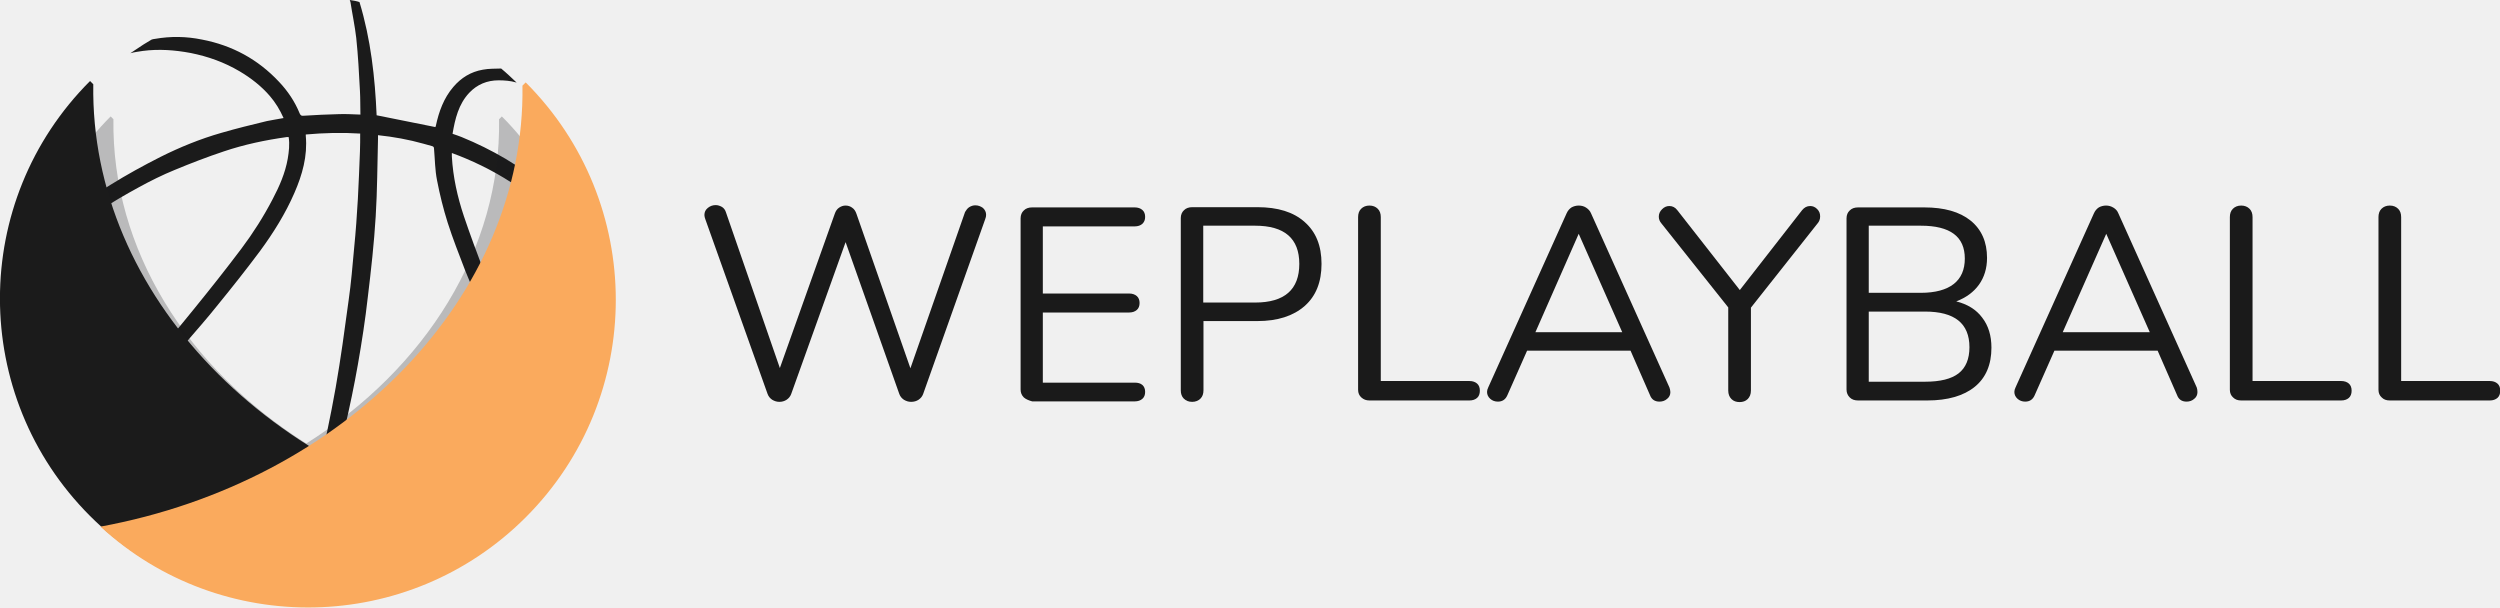
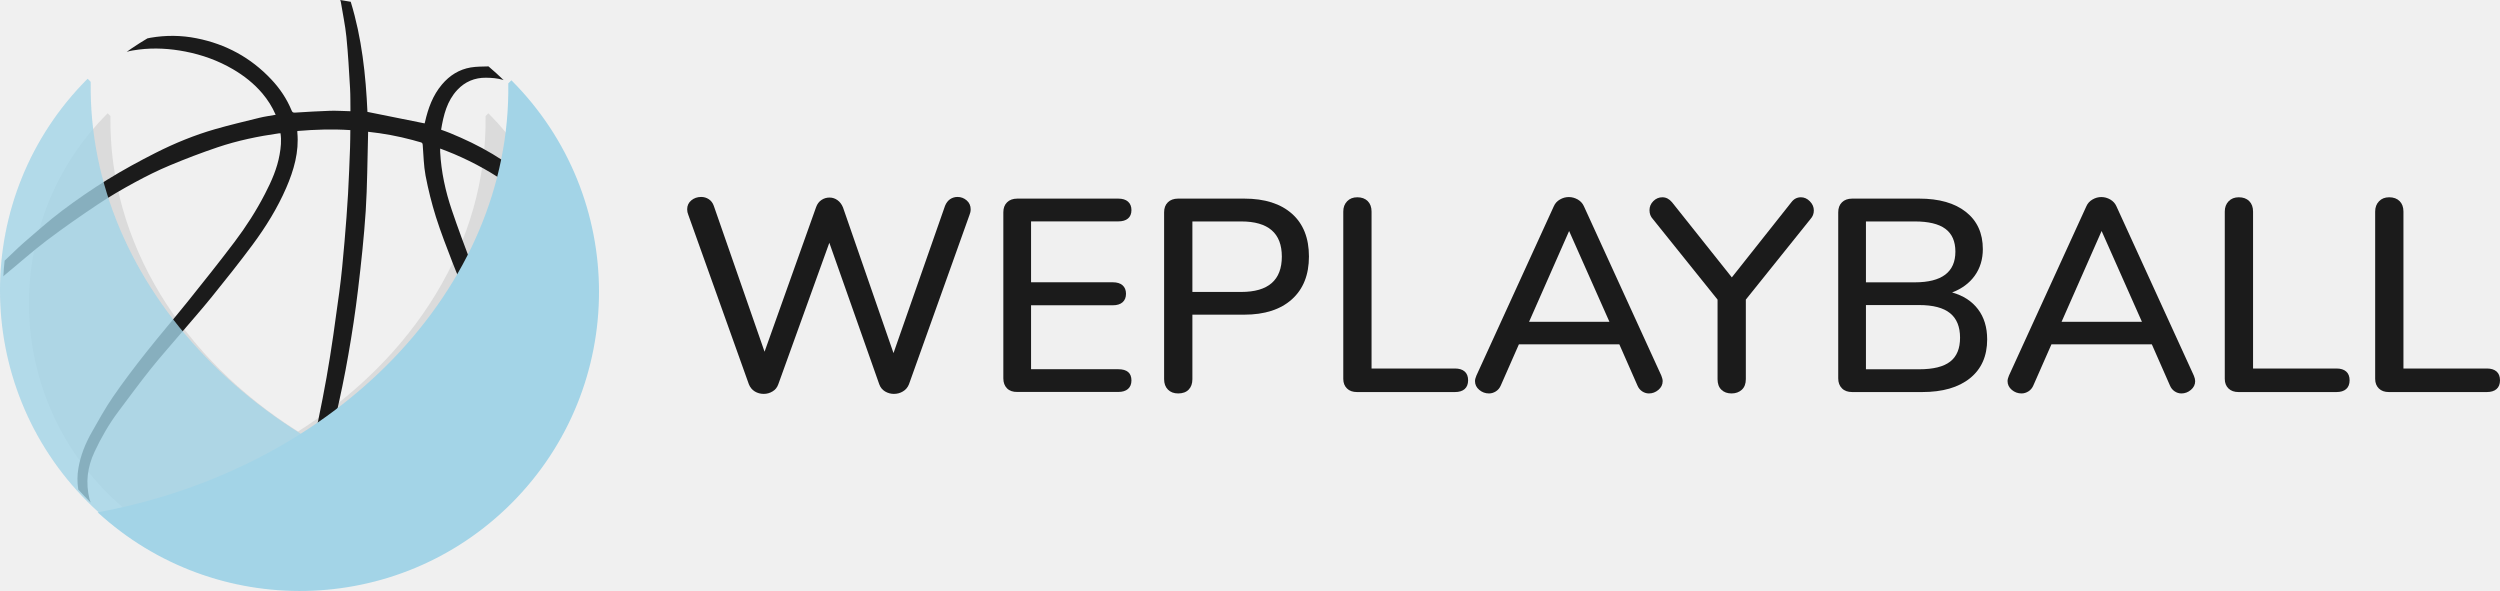
- <svg xmlns="http://www.w3.org/2000/svg" version="1.1" x="0px" y="0px" width="108px" height="26.24px" viewBox="0 0 108 26.24" style="enable-background:new 0 0 108 26.24;" xml:space="preserve">
+ <svg xmlns="http://www.w3.org/2000/svg" version="1.1" x="0px" y="0px" width="450px" height="106.38px" viewBox="0 0 450 106.38" style="enable-background:new 0 0 450 106.38;" xml:space="preserve">
  <style type="text/css">
	.st0{display:none;}
- 	.st1{display:inline;fill:#FFFFFF;}
- 	.st2{fill:#1A1A1A;}
- 	.st3{opacity:0.18;fill:#111118;}
- 	.st4{fill:#1B1B1B;}
- 	.st5{opacity:0.25;fill:#16171B;}
- 	.st6{fill:#FAAA5D;}
+ 	.st1{display:inline;fill:#F0EFEF;}
+ 	.st2{fill:#1B1B1B;}
+ 	.st3{opacity:0.1;fill:#1B1B1B;}
+ 	.st4{opacity:0.8;fill:#A3D4E7;}
+ 	.st5{fill:#A3D4E7;}
</style>
-   <g id="background" class="st0">
-     <rect x="-4.06" y="-5.92" class="st1" width="116" height="40" />
+   <g id="bg" class="st0">
+     <rect x="-5.3" y="-1.79" class="st1" width="460.6" height="109.96" />
  </g>
-   <g id="Nunito_regular">
+   <g id="shape">
    <g>
-       <path class="st2" d="M41.87,8.95c0.08-0.05,0.17-0.08,0.26-0.08c0.13,0,0.23,0.04,0.33,0.11c0.09,0.08,0.14,0.18,0.14,0.3    c0,0.05-0.01,0.12-0.04,0.19l-2.68,7.55c-0.04,0.11-0.11,0.19-0.2,0.25c-0.09,0.06-0.2,0.09-0.32,0.09    c-0.11,0-0.21-0.03-0.31-0.09c-0.09-0.06-0.16-0.14-0.2-0.25l-2.32-6.56l-2.35,6.56c-0.04,0.11-0.11,0.19-0.2,0.25    c-0.09,0.06-0.2,0.09-0.31,0.09c-0.11,0-0.21-0.03-0.31-0.09c-0.09-0.06-0.16-0.14-0.2-0.25l-2.69-7.55    c-0.02-0.06-0.04-0.12-0.04-0.18c0-0.13,0.05-0.23,0.15-0.31c0.1-0.08,0.21-0.12,0.34-0.12c0.09,0,0.18,0.03,0.27,0.08    c0.08,0.05,0.14,0.13,0.17,0.23l2.33,6.73l2.37-6.66c0.04-0.12,0.1-0.21,0.19-0.27s0.18-0.09,0.28-0.09s0.2,0.03,0.28,0.09    c0.09,0.06,0.15,0.15,0.19,0.27l2.33,6.67l2.36-6.75C41.74,9.08,41.79,9,41.87,8.95z" />
-       <path class="st2" d="M44.23,17.17c-0.09-0.09-0.14-0.2-0.14-0.34v-7.4c0-0.14,0.05-0.26,0.14-0.34c0.09-0.09,0.21-0.13,0.36-0.13    h4.43c0.14,0,0.25,0.04,0.33,0.11c0.08,0.07,0.12,0.17,0.12,0.3s-0.04,0.22-0.12,0.3c-0.08,0.07-0.19,0.11-0.33,0.11h-3.97v2.9    h3.73c0.14,0,0.25,0.04,0.33,0.11c0.08,0.07,0.12,0.17,0.12,0.3s-0.04,0.23-0.12,0.3c-0.08,0.07-0.19,0.11-0.33,0.11h-3.73v3.03    h3.97c0.14,0,0.25,0.03,0.33,0.1c0.08,0.07,0.12,0.17,0.12,0.3c0,0.13-0.04,0.23-0.12,0.3c-0.08,0.07-0.19,0.11-0.33,0.11h-4.43    C44.45,17.3,44.32,17.25,44.23,17.17z" />
-       <path class="st2" d="M51.14,17.22c-0.09-0.09-0.13-0.21-0.13-0.36V9.42c0-0.14,0.05-0.26,0.14-0.34c0.09-0.09,0.21-0.13,0.36-0.13    h2.81c0.88,0,1.56,0.21,2.04,0.64c0.49,0.43,0.73,1.03,0.73,1.81c0,0.78-0.24,1.39-0.73,1.82c-0.49,0.43-1.17,0.65-2.04,0.65    h-2.33v2.99c0,0.15-0.04,0.27-0.13,0.36c-0.09,0.09-0.21,0.14-0.36,0.14C51.35,17.36,51.23,17.31,51.14,17.22z M54.22,13.07    c1.27,0,1.91-0.56,1.91-1.67c0-1.1-0.64-1.65-1.91-1.65h-2.24v3.32H54.22z" />
-       <path class="st2" d="M58.81,17.17c-0.09-0.08-0.14-0.19-0.14-0.33V9.38c0-0.15,0.04-0.27,0.13-0.36c0.09-0.09,0.21-0.14,0.36-0.14    c0.15,0,0.27,0.05,0.36,0.14c0.09,0.09,0.13,0.21,0.13,0.36v7.08h3.83c0.14,0,0.25,0.04,0.33,0.11c0.08,0.07,0.12,0.17,0.12,0.31    c0,0.13-0.04,0.24-0.12,0.31c-0.08,0.07-0.19,0.11-0.33,0.11h-4.32C59.02,17.3,58.91,17.26,58.81,17.17z" />
-       <path class="st2" d="M72.16,16.94c0,0.12-0.05,0.22-0.14,0.29c-0.09,0.08-0.2,0.12-0.33,0.12c-0.2,0-0.34-0.09-0.41-0.28    l-0.84-1.92h-4.47l-0.85,1.92c-0.08,0.19-0.22,0.28-0.41,0.28c-0.13,0-0.24-0.04-0.33-0.12c-0.09-0.08-0.14-0.18-0.14-0.3    c0-0.06,0.02-0.13,0.05-0.19l3.39-7.53c0.05-0.11,0.12-0.19,0.21-0.25c0.09-0.05,0.2-0.08,0.31-0.08c0.12,0,0.23,0.03,0.32,0.09    c0.09,0.06,0.17,0.14,0.21,0.24l3.39,7.53C72.14,16.8,72.16,16.87,72.16,16.94z M66.33,14.35h3.75L68.2,10.1L66.33,14.35z" />
-       <path class="st2" d="M78.2,8.9c0.11,0,0.21,0.04,0.3,0.13c0.09,0.09,0.13,0.19,0.13,0.32c0,0.12-0.04,0.22-0.11,0.3l-2.88,3.64    v3.58c0,0.16-0.05,0.28-0.14,0.37c-0.09,0.09-0.21,0.13-0.35,0.13c-0.14,0-0.26-0.04-0.35-0.13c-0.09-0.09-0.14-0.21-0.14-0.37    v-3.59l-2.88-3.62c-0.08-0.09-0.12-0.19-0.12-0.3c0-0.13,0.05-0.23,0.14-0.32C71.9,8.94,72,8.9,72.12,8.9    c0.13,0,0.25,0.06,0.34,0.18l2.7,3.45l2.69-3.45C77.95,8.96,78.06,8.9,78.2,8.9z" />
-       <path class="st2" d="M85.63,13.72c0.27,0.35,0.4,0.78,0.4,1.3c0,0.73-0.24,1.3-0.72,1.69c-0.48,0.39-1.17,0.59-2.05,0.59h-2.99    c-0.15,0-0.27-0.04-0.36-0.13c-0.09-0.09-0.14-0.2-0.14-0.34v-7.4c0-0.14,0.05-0.26,0.14-0.34c0.09-0.09,0.21-0.13,0.36-0.13h2.86    c0.86,0,1.53,0.19,2,0.57c0.47,0.38,0.71,0.92,0.71,1.61c0,0.45-0.12,0.84-0.35,1.16c-0.23,0.32-0.56,0.56-0.98,0.72    C84.99,13.14,85.37,13.37,85.63,13.72z M80.73,12.65h2.25c0.62,0,1.1-0.13,1.42-0.38c0.32-0.25,0.48-0.62,0.48-1.1    c0-0.95-0.63-1.42-1.9-1.42h-2.25V12.65z M84.61,16.13c0.31-0.24,0.47-0.62,0.47-1.13c0-1.03-0.64-1.54-1.92-1.54h-2.43v3.03h2.43    C83.82,16.49,84.3,16.37,84.61,16.13z" />
-       <path class="st2" d="M94.93,16.94c0,0.12-0.05,0.22-0.14,0.29c-0.09,0.08-0.2,0.12-0.33,0.12c-0.2,0-0.34-0.09-0.41-0.28    l-0.84-1.92h-4.46l-0.85,1.92c-0.08,0.19-0.22,0.28-0.41,0.28c-0.13,0-0.24-0.04-0.33-0.12s-0.14-0.18-0.14-0.3    c0-0.06,0.02-0.13,0.05-0.19l3.39-7.53c0.05-0.11,0.12-0.19,0.21-0.25c0.09-0.05,0.2-0.08,0.31-0.08c0.12,0,0.22,0.03,0.32,0.09    c0.1,0.06,0.17,0.14,0.21,0.24l3.39,7.53C94.92,16.8,94.93,16.87,94.93,16.94z M89.11,14.35h3.76l-1.88-4.25L89.11,14.35z" />
-       <path class="st2" d="M96.47,17.17c-0.09-0.08-0.14-0.19-0.14-0.33V9.38c0-0.15,0.04-0.27,0.13-0.36c0.09-0.09,0.21-0.14,0.36-0.14    c0.15,0,0.27,0.05,0.36,0.14c0.09,0.09,0.13,0.21,0.13,0.36v7.08h3.83c0.14,0,0.25,0.04,0.33,0.11c0.08,0.07,0.12,0.17,0.12,0.31    c0,0.13-0.04,0.24-0.12,0.31c-0.08,0.07-0.19,0.11-0.33,0.11h-4.32C96.67,17.3,96.56,17.26,96.47,17.17z" />
-       <path class="st2" d="M102.89,17.17c-0.09-0.08-0.14-0.19-0.14-0.33V9.38c0-0.15,0.04-0.27,0.13-0.36    c0.09-0.09,0.21-0.14,0.36-0.14c0.15,0,0.27,0.05,0.36,0.14c0.09,0.09,0.13,0.21,0.13,0.36v7.08h3.83c0.14,0,0.25,0.04,0.33,0.11    c0.08,0.07,0.12,0.17,0.12,0.31c0,0.13-0.04,0.24-0.12,0.31c-0.08,0.07-0.19,0.11-0.33,0.11h-4.32    C103.09,17.3,102.98,17.26,102.89,17.17z" />
-     </g>
-   </g>
-   <g id="logo">
-     <g>
-       <path class="st3" d="M4.88,22.63c2.63-1.09,4.97-2.58,6.92-4.36c0.47,0.35,0.97,0.69,1.48,1.01C10.82,20.83,7.97,21.99,4.88,22.63    z" />
-       <path class="st4" d="M4.03,22.32c-0.02-0.05-0.04-0.1-0.05-0.15c-0.18-0.74-0.1-1.43,0.23-2.12c0.29-0.62,0.63-1.22,1.05-1.77    c0.47-0.63,0.94-1.26,1.42-1.88c0.42-0.52,0.86-1.02,1.3-1.54c0.48-0.56,0.97-1.11,1.43-1.69c0.62-0.76,1.23-1.53,1.82-2.32    c0.58-0.79,1.1-1.62,1.49-2.52c0.34-0.78,0.57-1.59,0.49-2.46c0-0.02,0-0.03,0-0.06c0.79-0.07,1.56-0.09,2.35-0.04    c0,0.27,0,0.52-0.01,0.77c-0.03,0.68-0.05,1.37-0.09,2.05c-0.04,0.71-0.09,1.41-0.16,2.11c-0.07,0.76-0.13,1.52-0.24,2.28    c-0.17,1.26-0.34,2.52-0.56,3.77c-0.22,1.25-0.49,2.49-0.77,3.73c-0.26,1.13-0.58,2.25-1,3.34c-0.27,0.7-0.6,1.39-0.9,2.08    c-0.02,0.05-0.04,0.08-0.07,0.1c0.14,0.02,0.27,0.03,0.41,0.04c0.53-0.81,0.92-1.66,1.24-2.53c0.31-0.84,0.6-1.69,0.85-2.56    c0.24-0.82,0.45-1.65,0.64-2.48c0.21-0.9,0.4-1.81,0.56-2.72c0.17-0.97,0.32-1.94,0.43-2.92c0.14-1.16,0.27-2.32,0.34-3.48    c0.07-1.12,0.07-2.24,0.1-3.36c0-0.05,0-0.1,0-0.15c0.67,0.07,1.33,0.19,1.97,0.37c0.12,0.03,0.24,0.07,0.36,0.1    c0.07,0.02,0.09,0.05,0.09,0.12c0.04,0.45,0.04,0.91,0.13,1.36c0.12,0.62,0.27,1.23,0.46,1.83c0.22,0.69,0.49,1.37,0.75,2.05    c0.19,0.48,0.41,0.95,0.59,1.44c0.36,0.93,0.71,1.86,1.05,2.8c0.34,0.95,0.64,1.9,0.81,2.9c0.12,0.72,0.17,1.45,0.08,2.18    c-0.06,0.49-0.24,0.94-0.5,1.36c-0.15,0.23-0.3,0.47-0.48,0.68c0.37-0.31,0.72-0.63,1.04-0.97c0.09-0.22,0.17-0.42,0.26-0.62    c0.19-0.45,0.24-0.92,0.25-1.4c0.03-0.98-0.17-1.94-0.41-2.88c-0.25-0.99-0.55-1.97-0.9-2.93c-0.31-0.85-0.66-1.68-0.98-2.52    c-0.3-0.79-0.59-1.57-0.86-2.37c-0.28-0.84-0.47-1.69-0.52-2.58c0-0.04,0-0.09,0-0.15c0.22,0.08,0.42,0.16,0.61,0.24    c0.9,0.38,1.76,0.86,2.55,1.44c0.75,0.55,1.42,1.17,2,1.89c0.29,0.36,0.56,0.73,0.8,1.12c0.34,0.55,0.63,1.13,0.82,1.76    c0.01,0.03,0.02,0.06,0.02,0.09c0.01-0.5-0.02-1-0.07-1.5c-0.17-0.34-0.33-0.68-0.52-1.01c-0.17-0.29-0.36-0.57-0.56-0.84    c-0.46-0.62-0.99-1.18-1.58-1.69c-0.55-0.47-1.13-0.88-1.75-1.25c-0.61-0.36-1.24-0.67-1.9-0.94c-0.12-0.05-0.25-0.09-0.39-0.14    c0.11-0.65,0.26-1.28,0.72-1.77c0.34-0.36,0.77-0.54,1.27-0.54c0.25,0,0.51,0.02,0.75,0.09c0.01,0,0.02,0.01,0.03,0.01    c-0.22-0.21-0.44-0.42-0.67-0.61c-0.26,0.01-0.53,0-0.79,0.05c-0.52,0.09-0.94,0.35-1.28,0.75c-0.41,0.48-0.62,1.06-0.75,1.67    c-0.01,0.03-0.02,0.06-0.02,0.06c-0.84-0.17-1.68-0.34-2.54-0.51c-0.07-1.63-0.25-3.28-0.74-4.89C15.42,0.05,15.26,0.02,15.11,0    c0.01,0.02,0.02,0.05,0.03,0.09c0.08,0.52,0.19,1.03,0.25,1.55c0.08,0.76,0.12,1.52,0.16,2.29c0.02,0.34,0.01,0.68,0.02,1.02    c-0.31-0.01-0.61-0.03-0.91-0.02C14.14,4.94,13.62,4.97,13.11,5c-0.08,0.01-0.12-0.01-0.16-0.09c-0.21-0.52-0.52-0.98-0.9-1.38    c-0.91-0.97-2.02-1.57-3.32-1.82C8.05,1.57,7.37,1.56,6.69,1.68C6.64,1.68,6.59,1.7,6.55,1.71C6.32,1.84,6.09,1.99,5.87,2.14    C5.79,2.19,5.71,2.25,5.63,2.3C5.8,2.25,5.99,2.23,6.17,2.2c0.69-0.09,1.38-0.04,2.07,0.09c0.75,0.15,1.45,0.4,2.11,0.79    c0.49,0.29,0.94,0.64,1.31,1.07c0.24,0.28,0.43,0.59,0.59,0.95c-0.25,0.05-0.49,0.08-0.72,0.13c-0.66,0.16-1.32,0.32-1.97,0.51    C8.65,6,7.77,6.36,6.93,6.78C6.2,7.15,5.47,7.55,4.78,7.98C4.08,8.41,3.41,8.87,2.76,9.36C2.17,9.8,1.62,10.3,1.06,10.78    c-0.29,0.25-0.56,0.52-0.84,0.78c0,0-0.01,0-0.01,0.01c-0.03,0.23-0.04,0.47-0.06,0.7c0.02-0.02,0.04-0.05,0.07-0.07    c0.62-0.51,1.22-1.04,1.85-1.52c0.74-0.56,1.51-1.1,2.29-1.62C4.88,8.72,5.43,8.4,5.98,8.1c0.51-0.28,1.03-0.54,1.57-0.76    c0.7-0.29,1.4-0.56,2.12-0.8c0.89-0.3,1.8-0.49,2.73-0.62c0.02,0,0.04,0,0.07,0c0.05,0.32,0.01,0.64-0.04,0.94    c-0.11,0.62-0.36,1.19-0.65,1.74c-0.39,0.75-0.84,1.46-1.35,2.14c-0.67,0.89-1.36,1.76-2.06,2.62c-0.62,0.77-1.26,1.52-1.88,2.29    c-0.51,0.64-1,1.29-1.46,1.97c-0.35,0.51-0.65,1.05-0.95,1.58c-0.28,0.5-0.49,1.02-0.59,1.59c-0.05,0.31-0.06,0.62-0.01,0.93    c0,0,0,0.01,0,0.02C3.66,21.94,3.84,22.13,4.03,22.32z" />
      <g>
-         <path class="st5" d="M21.68,5.03l-0.12,0.12c0.09,5.62-3.18,10.77-8.33,14.01c-5.14-3.24-8.41-8.39-8.33-14.01L4.78,5.03     c-4.66,4.66-4.66,12.22,0,16.88c2.31,2.31,5.33,3.48,8.36,3.49c0.03,0,0.06,0,0.09,0c0.03,0,0.06,0,0.09,0     c3.03-0.02,6.05-1.18,8.36-3.49C26.35,17.25,26.35,9.69,21.68,5.03z" />
+         <path class="st2" d="M16.33,90.47c-0.08-0.19-0.15-0.39-0.21-0.61c-0.75-2.99-0.39-5.81,0.92-8.58c1.19-2.53,2.57-4.94,4.25-7.18     c1.91-2.55,3.79-5.11,5.77-7.6c1.69-2.12,3.5-4.15,5.26-6.22c1.93-2.28,3.92-4.51,5.8-6.84c2.5-3.1,4.99-6.21,7.36-9.41     c2.36-3.19,4.46-6.57,6.04-10.22c1.37-3.17,2.33-6.45,2-9.97c-0.01-0.07,0-0.14,0-0.26c3.19-0.27,6.34-0.37,9.54-0.16     c-0.02,1.08-0.01,2.1-0.05,3.13c-0.11,2.77-0.2,5.54-0.36,8.31c-0.17,2.86-0.38,5.71-0.63,8.57c-0.27,3.08-0.54,6.17-0.96,9.23     c-0.69,5.1-1.38,10.2-2.28,15.27c-0.9,5.07-1.97,10.11-3.12,15.13c-1.05,4.59-2.34,9.14-4.03,13.54     c-1.1,2.85-2.43,5.62-3.63,8.43c-0.08,0.19-0.18,0.33-0.3,0.42c0.55,0.06,1.1,0.11,1.65,0.16c2.15-3.27,3.72-6.71,5.04-10.26     c1.26-3.41,2.42-6.87,3.46-10.36c0.98-3.31,1.81-6.68,2.59-10.05c0.84-3.65,1.61-7.33,2.25-11.02c0.69-3.92,1.29-7.87,1.76-11.83     c0.56-4.7,1.07-9.41,1.38-14.12c0.29-4.54,0.29-9.09,0.42-13.64c0-0.2,0-0.4,0.01-0.61c2.72,0.29,5.38,0.78,7.99,1.48     c0.49,0.13,0.97,0.29,1.47,0.41c0.28,0.07,0.35,0.21,0.37,0.49c0.15,1.84,0.17,3.71,0.51,5.51c0.48,2.5,1.1,4.99,1.86,7.42     c0.89,2.81,1.97,5.56,3.03,8.32c0.75,1.96,1.64,3.86,2.4,5.82c1.45,3.77,2.9,7.54,4.26,11.34c1.38,3.84,2.61,7.72,3.29,11.75     c0.5,2.93,0.67,5.87,0.33,8.82c-0.23,1.99-0.96,3.83-2.02,5.52c-0.6,0.95-1.2,1.92-1.93,2.77c1.49-1.25,2.9-2.56,4.22-3.94     c0.36-0.87,0.7-1.7,1.04-2.53c0.76-1.82,0.97-3.74,1.02-5.69c0.12-3.99-0.69-7.85-1.65-11.69c-1-4.03-2.22-7.99-3.66-11.88     c-1.27-3.43-2.68-6.81-3.98-10.23c-1.2-3.18-2.39-6.37-3.48-9.59c-1.15-3.39-1.91-6.87-2.1-10.46c-0.01-0.18,0-0.35,0-0.62     c0.88,0.34,1.69,0.64,2.49,0.98c3.66,1.56,7.11,3.47,10.32,5.83c3.02,2.22,5.77,4.74,8.12,7.66c1.17,1.45,2.27,2.96,3.25,4.54     c1.38,2.23,2.55,4.59,3.32,7.12c0.04,0.12,0.07,0.24,0.09,0.36c0.03-2.03-0.06-4.06-0.27-6.09c-0.69-1.37-1.35-2.76-2.11-4.09     c-0.67-1.18-1.46-2.29-2.27-3.39c-1.87-2.52-4.02-4.8-6.41-6.85c-2.21-1.9-4.59-3.58-7.09-5.08c-2.46-1.48-5.04-2.7-7.69-3.79     c-0.5-0.21-1.02-0.38-1.58-0.59c0.44-2.64,1.05-5.17,2.92-7.17c1.38-1.48,3.14-2.21,5.15-2.19c1.02,0.01,2.09,0.09,3.05,0.38     c0.05,0.01,0.09,0.03,0.14,0.05c-0.89-0.86-1.8-1.68-2.73-2.47c-1.07,0.03-2.15,0.02-3.19,0.19c-2.09,0.35-3.81,1.44-5.18,3.06     c-1.66,1.96-2.5,4.3-3.06,6.77c-0.03,0.12-0.07,0.24-0.07,0.24c-3.42-0.69-6.8-1.37-10.29-2.07c-0.3-6.61-1-13.29-3.01-19.82     C62.51,0.2,61.87,0.09,61.23,0c0.05,0.1,0.1,0.21,0.12,0.35c0.33,2.09,0.79,4.17,1,6.27c0.31,3.08,0.48,6.17,0.66,9.26     c0.08,1.37,0.05,2.74,0.07,4.14c-1.26-0.03-2.47-0.11-3.67-0.08c-2.1,0.07-4.19,0.2-6.29,0.33c-0.34,0.02-0.49-0.04-0.63-0.38     c-0.86-2.1-2.11-3.96-3.67-5.61c-3.68-3.91-8.18-6.35-13.44-7.39c-2.75-0.55-5.51-0.57-8.27-0.1c-0.2,0.03-0.39,0.08-0.58,0.12     c-0.93,0.55-1.84,1.13-2.75,1.74c-0.33,0.22-0.65,0.45-0.97,0.68c0.7-0.21,1.44-0.31,2.18-0.41c2.81-0.35,5.61-0.18,8.38,0.36     c3.02,0.59,5.89,1.62,8.56,3.18c2,1.17,3.8,2.59,5.3,4.36c0.96,1.14,1.76,2.39,2.39,3.84c-1.03,0.19-1.98,0.31-2.91,0.54     c-2.67,0.66-5.35,1.29-7.99,2.05c-3.68,1.06-7.23,2.51-10.64,4.23c-2.97,1.5-5.9,3.1-8.74,4.85c-2.8,1.73-5.52,3.61-8.16,5.59     c-2.4,1.81-4.64,3.82-6.92,5.78C3.1,44.72,2,45.83,0.86,46.89c-0.01,0.01-0.02,0.02-0.03,0.03c-0.1,0.94-0.18,1.89-0.23,2.84     c0.08-0.1,0.16-0.19,0.27-0.27c2.51-2.05,4.93-4.22,7.51-6.18c3.02-2.28,6.13-4.45,9.28-6.55c2.12-1.42,4.34-2.7,6.58-3.92     c2.07-1.12,4.18-2.18,6.35-3.08c2.82-1.18,5.68-2.27,8.58-3.25c3.59-1.21,7.3-1.98,11.05-2.51c0.07-0.01,0.14-0.01,0.27-0.01     c0.2,1.32,0.06,2.58-0.16,3.83c-0.44,2.51-1.46,4.81-2.62,7.05c-1.57,3.05-3.42,5.93-5.48,8.66c-2.72,3.6-5.53,7.12-8.35,10.64     c-2.5,3.12-5.12,6.15-7.6,9.29c-2.06,2.6-4.06,5.24-5.94,7.97c-1.41,2.05-2.62,4.25-3.85,6.42c-1.14,2.01-1.99,4.14-2.38,6.43     c-0.22,1.26-0.22,2.52-0.03,3.79c0,0.02,0.01,0.04,0.01,0.06C14.82,88.93,15.57,89.71,16.33,90.47z" />
+         <path class="st3" d="M87.9,20.39l-0.5,0.51c0.34,22.77-12.91,43.64-33.76,56.77c-20.85-13.13-34.1-34-33.76-56.77l-0.5-0.51     c-18.89,18.89-18.89,49.52,0,68.41c9.37,9.37,21.62,14.09,33.89,14.16c0.13,0,0.25,0,0.37,0c0.11,0,0.23,0,0.35,0     c12.28-0.07,24.54-4.79,33.9-14.16C106.79,69.9,106.79,39.28,87.9,20.39z" />
        <g>
-           <path class="st4" d="M3.89,3.5l0.14,0.14c-0.14,9.1,7.64,17.1,18.23,19.05c-5.21,4.79-13.32,4.65-18.37-0.4      C-1.3,17.1-1.3,8.69,3.89,3.5z" />
-           <path class="st6" d="M22.71,3.56L22.57,3.7c0.14,9.1-7.64,17.1-18.23,19.05c5.21,4.79,13.32,4.65,18.37-0.4      C27.9,17.16,27.9,8.75,22.71,3.56z" />
+           <path class="st4" d="M15.77,14.17l0.56,0.56c-0.56,36.9,30.96,69.31,73.91,77.21c-21.13,19.4-53.99,18.86-74.47-1.61      C-5.26,69.3-5.26,35.2,15.77,14.17z" />
+           <path class="st5" d="M92.05,14.45l-0.56,0.56c0.56,36.9-30.96,69.31-73.91,77.21c21.13,19.4,53.99,18.86,74.47-1.61      C113.08,69.57,113.08,35.48,92.05,14.45z" />
        </g>
+       </g>
+       <g>
+         <path class="st2" d="M171.02,35.85c0.39-0.26,0.84-0.4,1.33-0.4c0.63,0,1.18,0.21,1.65,0.62c0.48,0.41,0.72,0.95,0.72,1.6     c0,0.36-0.07,0.69-0.2,0.99l-10.91,30.52c-0.23,0.56-0.59,0.99-1.09,1.28c-0.49,0.3-1.04,0.44-1.63,0.44     c-0.56,0-1.09-0.15-1.58-0.44c-0.49-0.3-0.84-0.72-1.04-1.28l-8.99-25.48l-9.19,25.48c-0.2,0.56-0.54,0.99-1.04,1.28     c-0.49,0.3-1.02,0.44-1.58,0.44c-0.59,0-1.13-0.15-1.61-0.44c-0.48-0.3-0.83-0.72-1.06-1.28l-10.91-30.52     c-0.13-0.3-0.2-0.63-0.2-0.99c0-0.66,0.25-1.19,0.74-1.6c0.49-0.41,1.09-0.62,1.78-0.62c0.49,0,0.95,0.13,1.36,0.4     c0.41,0.26,0.72,0.66,0.91,1.19l9.14,26.27l9.28-26.03c0.2-0.56,0.52-0.99,0.96-1.28c0.44-0.3,0.93-0.44,1.46-0.44     c0.53,0,1,0.16,1.43,0.47c0.43,0.31,0.76,0.75,0.99,1.31l9.09,26.22l9.28-26.52C170.33,36.51,170.63,36.12,171.02,35.85z" />
+         <path class="st2" d="M181.27,69.91c-0.44-0.44-0.67-1.04-0.67-1.8V38.22c0-0.76,0.22-1.36,0.67-1.8     c0.44-0.44,1.06-0.67,1.85-0.67h18.17c0.76,0,1.34,0.18,1.75,0.54c0.41,0.36,0.62,0.87,0.62,1.53c0,0.66-0.21,1.16-0.62,1.51     c-0.41,0.35-1,0.52-1.75,0.52h-15.7v10.96h14.72c0.76,0,1.34,0.18,1.75,0.54c0.41,0.36,0.62,0.87,0.62,1.53     c0,0.66-0.21,1.17-0.62,1.53c-0.41,0.36-1,0.54-1.75,0.54h-14.72v11.51h15.7c1.58,0,2.37,0.68,2.37,2.02     c0,0.66-0.21,1.17-0.62,1.53c-0.41,0.36-1,0.54-1.75,0.54h-18.17C182.33,70.57,181.71,70.35,181.27,69.91z" />
+         <path class="st2" d="M210.23,70.13c-0.46-0.46-0.69-1.09-0.69-1.88V38.22c0-0.76,0.22-1.36,0.67-1.8     c0.44-0.44,1.06-0.67,1.85-0.67h11.9c3.69,0,6.55,0.91,8.59,2.72c2.04,1.81,3.06,4.38,3.06,7.7c0,3.29-1.02,5.86-3.06,7.7     c-2.04,1.84-4.91,2.77-8.59,2.77h-9.33v11.61c0,0.79-0.22,1.42-0.67,1.88c-0.44,0.46-1.08,0.69-1.9,0.69     C211.3,70.82,210.69,70.59,210.23,70.13z M223.42,52.55c4.87,0,7.31-2.12,7.31-6.37c0-4.21-2.44-6.32-7.31-6.32h-8.79v12.69     H223.42z" />
+         <path class="st2" d="M242.46,69.93c-0.44-0.43-0.67-1-0.67-1.73V38.08c0-0.76,0.23-1.37,0.69-1.85c0.46-0.48,1.07-0.72,1.83-0.72     c0.79,0,1.42,0.23,1.88,0.69c0.46,0.46,0.69,1.09,0.69,1.88v28.25h15.01c0.76,0,1.34,0.18,1.75,0.54     c0.41,0.36,0.62,0.89,0.62,1.58s-0.21,1.22-0.62,1.58c-0.41,0.36-1,0.54-1.75,0.54h-17.63C243.5,70.57,242.9,70.36,242.46,69.93z     " />
+         <path class="st2" d="M299.28,68.6c0,0.63-0.26,1.15-0.77,1.58c-0.51,0.43-1.08,0.64-1.7,0.64c-0.43,0-0.83-0.12-1.21-0.37     c-0.38-0.25-0.67-0.6-0.86-1.06l-3.26-7.41H273.4l-3.26,7.41c-0.2,0.46-0.49,0.81-0.89,1.06c-0.4,0.25-0.81,0.37-1.23,0.37     c-0.66,0-1.24-0.21-1.75-0.64c-0.51-0.43-0.77-0.95-0.77-1.58c0-0.26,0.08-0.59,0.25-0.99l13.93-30.47     c0.23-0.53,0.6-0.94,1.11-1.23c0.51-0.3,1.04-0.44,1.6-0.44c0.56,0,1.09,0.15,1.61,0.44c0.51,0.3,0.88,0.71,1.11,1.23     l13.93,30.47C299.19,68,299.28,68.33,299.28,68.6z M275.23,57.93h14.47l-7.26-16.35L275.23,57.93z" />
+         <path class="st2" d="M324.17,35.51c0.59,0,1.13,0.24,1.6,0.72c0.48,0.48,0.72,1.03,0.72,1.65c0,0.59-0.2,1.1-0.59,1.53     l-11.65,14.52v14.32c0,0.82-0.24,1.46-0.72,1.9c-0.48,0.44-1.1,0.67-1.85,0.67c-0.76,0-1.37-0.22-1.83-0.67     c-0.46-0.44-0.69-1.08-0.69-1.9V53.93L297.5,39.41c-0.4-0.43-0.59-0.95-0.59-1.58c0-0.63,0.23-1.17,0.69-1.63     c0.46-0.46,1-0.69,1.63-0.69c0.66,0,1.23,0.3,1.73,0.89l10.77,13.53l10.72-13.53C322.9,35.8,323.48,35.51,324.17,35.51z" />
+         <path class="st2" d="M356.04,55.66c1.1,1.45,1.65,3.26,1.65,5.43c0,3-1.03,5.33-3.09,6.99c-2.06,1.66-4.93,2.49-8.62,2.49H333.4     c-0.79,0-1.41-0.22-1.85-0.67c-0.44-0.44-0.67-1.04-0.67-1.8V38.22c0-0.76,0.22-1.36,0.67-1.8c0.44-0.44,1.06-0.67,1.85-0.67     h12.05c3.59,0,6.4,0.8,8.42,2.4c2.02,1.6,3.04,3.83,3.04,6.69c0,1.84-0.49,3.44-1.46,4.79c-0.97,1.35-2.33,2.35-4.07,3.01     C353.39,53.21,354.94,54.21,356.04,55.66z M335.87,50.82h8.79c4.87,0,7.31-1.84,7.31-5.53c0-1.84-0.6-3.21-1.8-4.1     c-1.2-0.89-3.04-1.33-5.51-1.33h-8.79V50.82z M351.03,65.09c1.19-0.92,1.78-2.35,1.78-4.3c0-1.98-0.6-3.45-1.8-4.42     c-1.2-0.97-3.05-1.46-5.56-1.46h-9.58v11.56h9.58C347.99,66.47,349.85,66.01,351.03,65.09z" />
+         <path class="st2" d="M395.13,68.6c0,0.63-0.26,1.15-0.77,1.58c-0.51,0.43-1.08,0.64-1.7,0.64c-0.43,0-0.83-0.12-1.21-0.37     c-0.38-0.25-0.67-0.6-0.86-1.06l-3.26-7.41h-18.07L366,69.39c-0.2,0.46-0.49,0.81-0.89,1.06c-0.4,0.25-0.81,0.37-1.23,0.37     c-0.66,0-1.24-0.21-1.75-0.64c-0.51-0.43-0.77-0.95-0.77-1.58c0-0.26,0.08-0.59,0.25-0.99l13.93-30.47     c0.23-0.53,0.6-0.94,1.11-1.23c0.51-0.3,1.04-0.44,1.6-0.44c0.56,0,1.09,0.15,1.6,0.44c0.51,0.3,0.88,0.71,1.11,1.23l13.93,30.47     C395.05,68,395.13,68.33,395.13,68.6z M371.08,57.93h14.47l-7.26-16.35L371.08,57.93z" />
+         <path class="st2" d="M401.13,69.93c-0.44-0.43-0.67-1-0.67-1.73V38.08c0-0.76,0.23-1.37,0.69-1.85c0.46-0.48,1.07-0.72,1.83-0.72     c0.79,0,1.42,0.23,1.88,0.69c0.46,0.46,0.69,1.09,0.69,1.88v28.25h15.01c0.76,0,1.34,0.18,1.75,0.54     c0.41,0.36,0.62,0.89,0.62,1.58s-0.21,1.22-0.62,1.58c-0.41,0.36-1,0.54-1.75,0.54h-17.63     C402.18,70.57,401.58,70.36,401.13,69.93z" />
+         <path class="st2" d="M428.2,69.93c-0.44-0.43-0.67-1-0.67-1.73V38.08c0-0.76,0.23-1.37,0.69-1.85c0.46-0.48,1.07-0.72,1.83-0.72     c0.79,0,1.42,0.23,1.88,0.69c0.46,0.46,0.69,1.09,0.69,1.88v28.25h15.01c0.76,0,1.34,0.18,1.75,0.54     c0.41,0.36,0.62,0.89,0.62,1.58s-0.21,1.22-0.62,1.58c-0.41,0.36-1,0.54-1.75,0.54H430C429.24,70.57,428.64,70.36,428.2,69.93z" />
      </g>
    </g>
  </g>
</svg>
